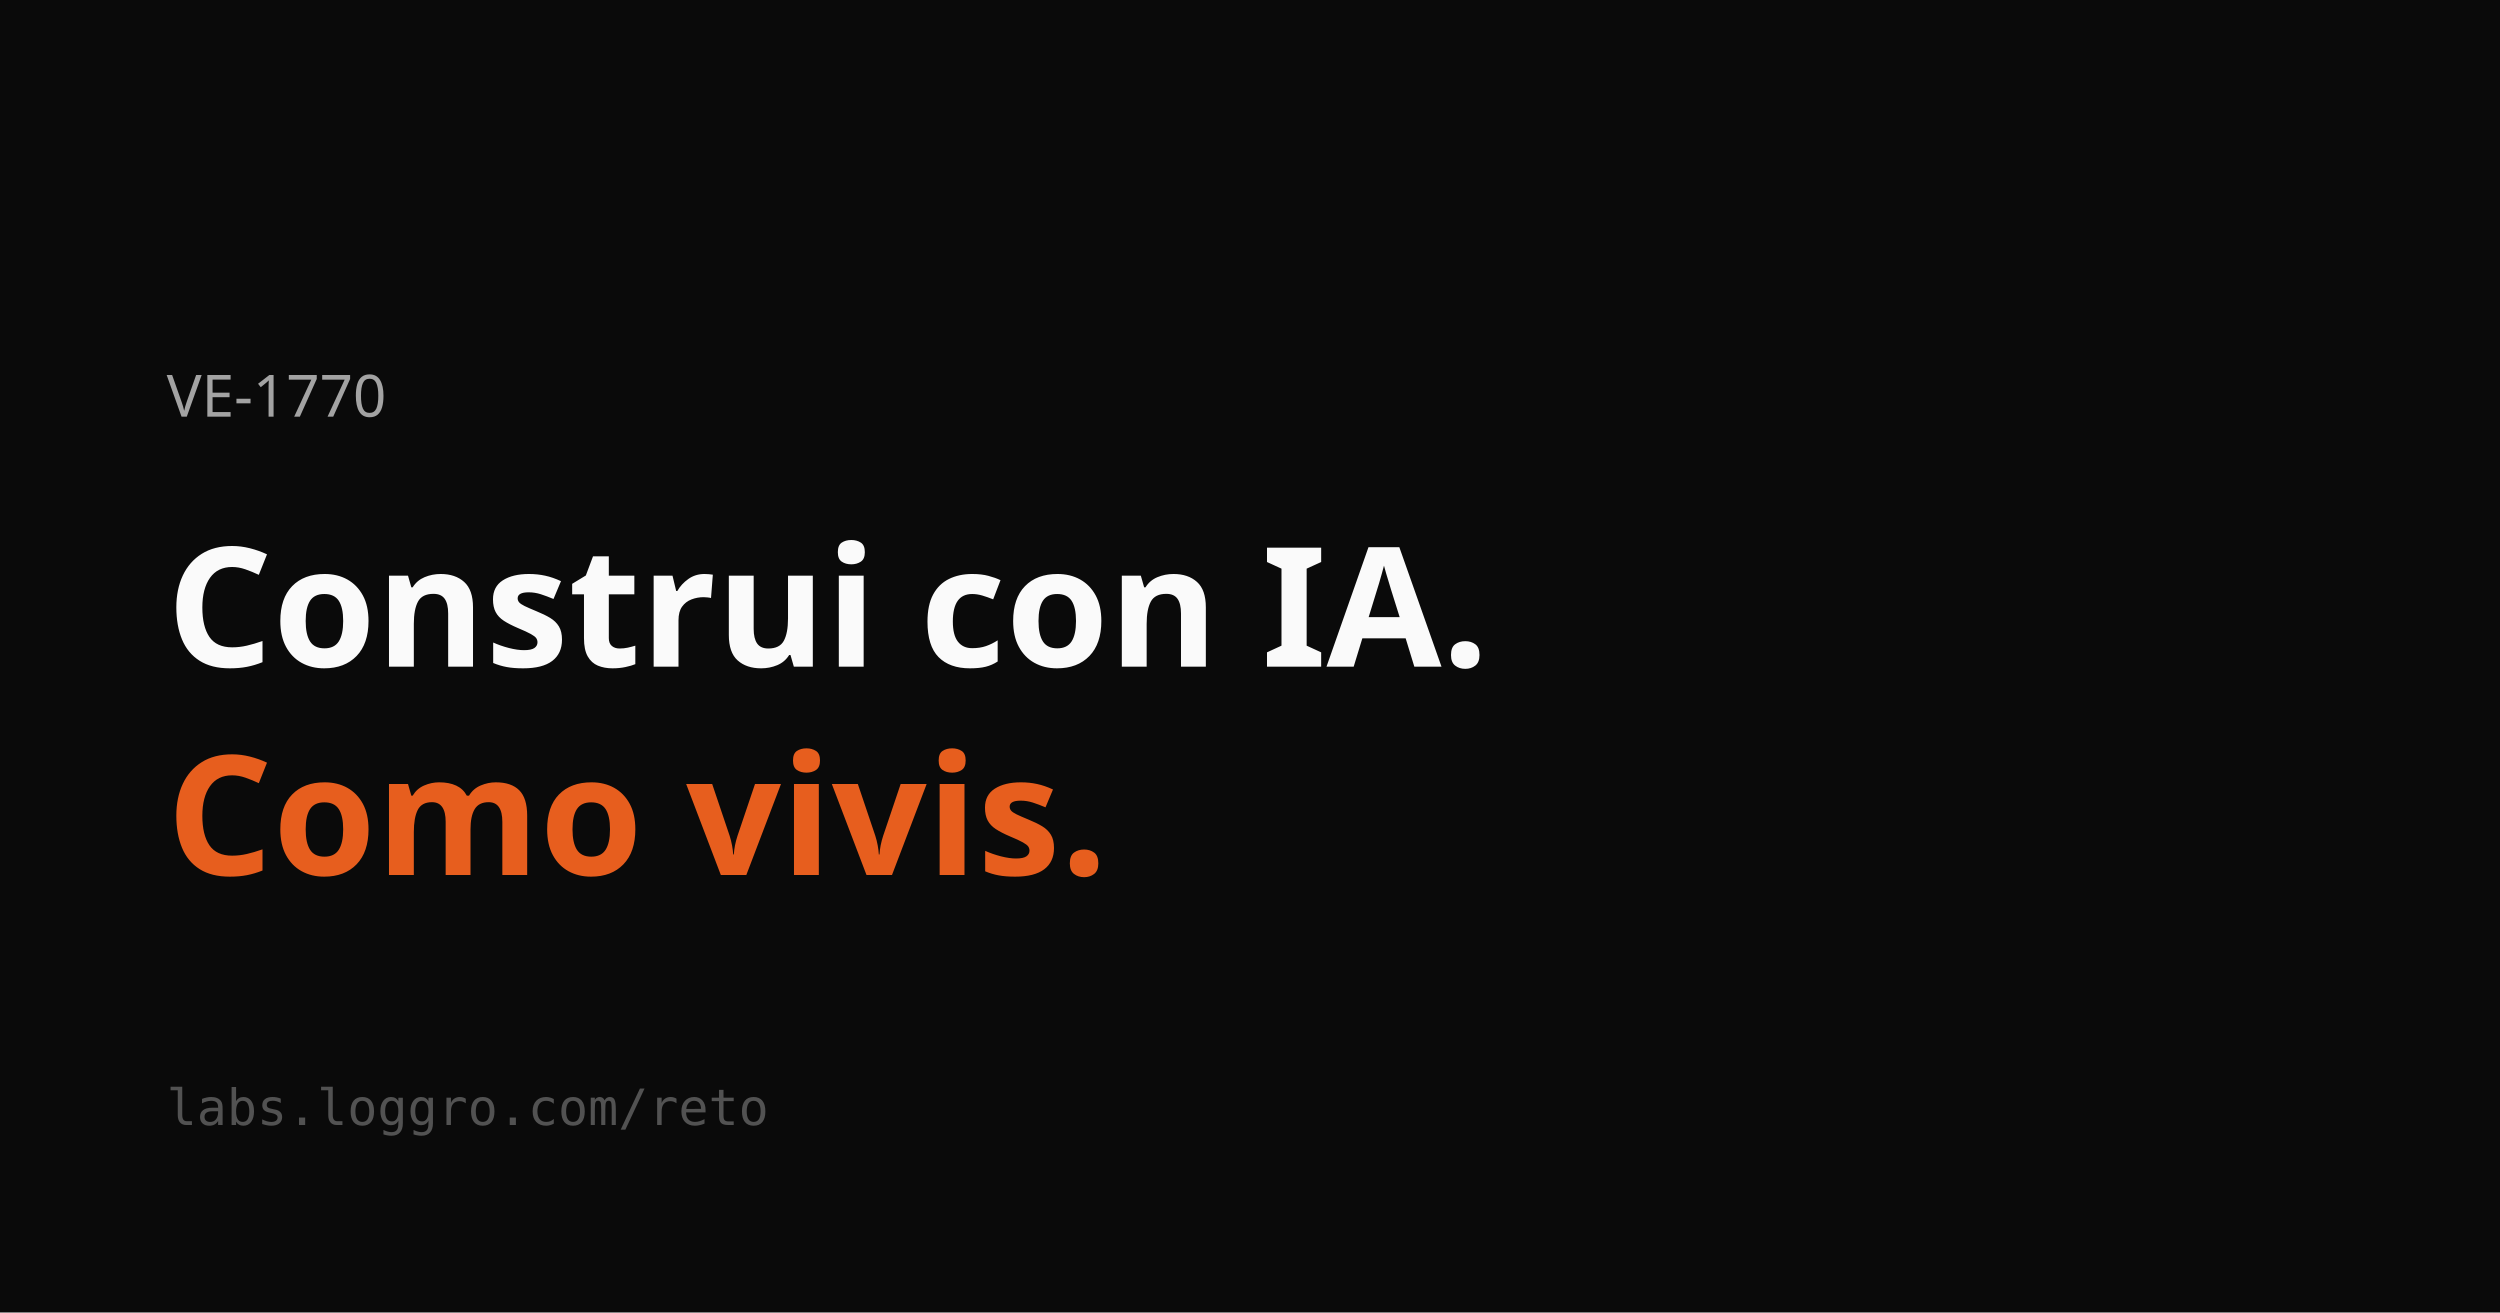
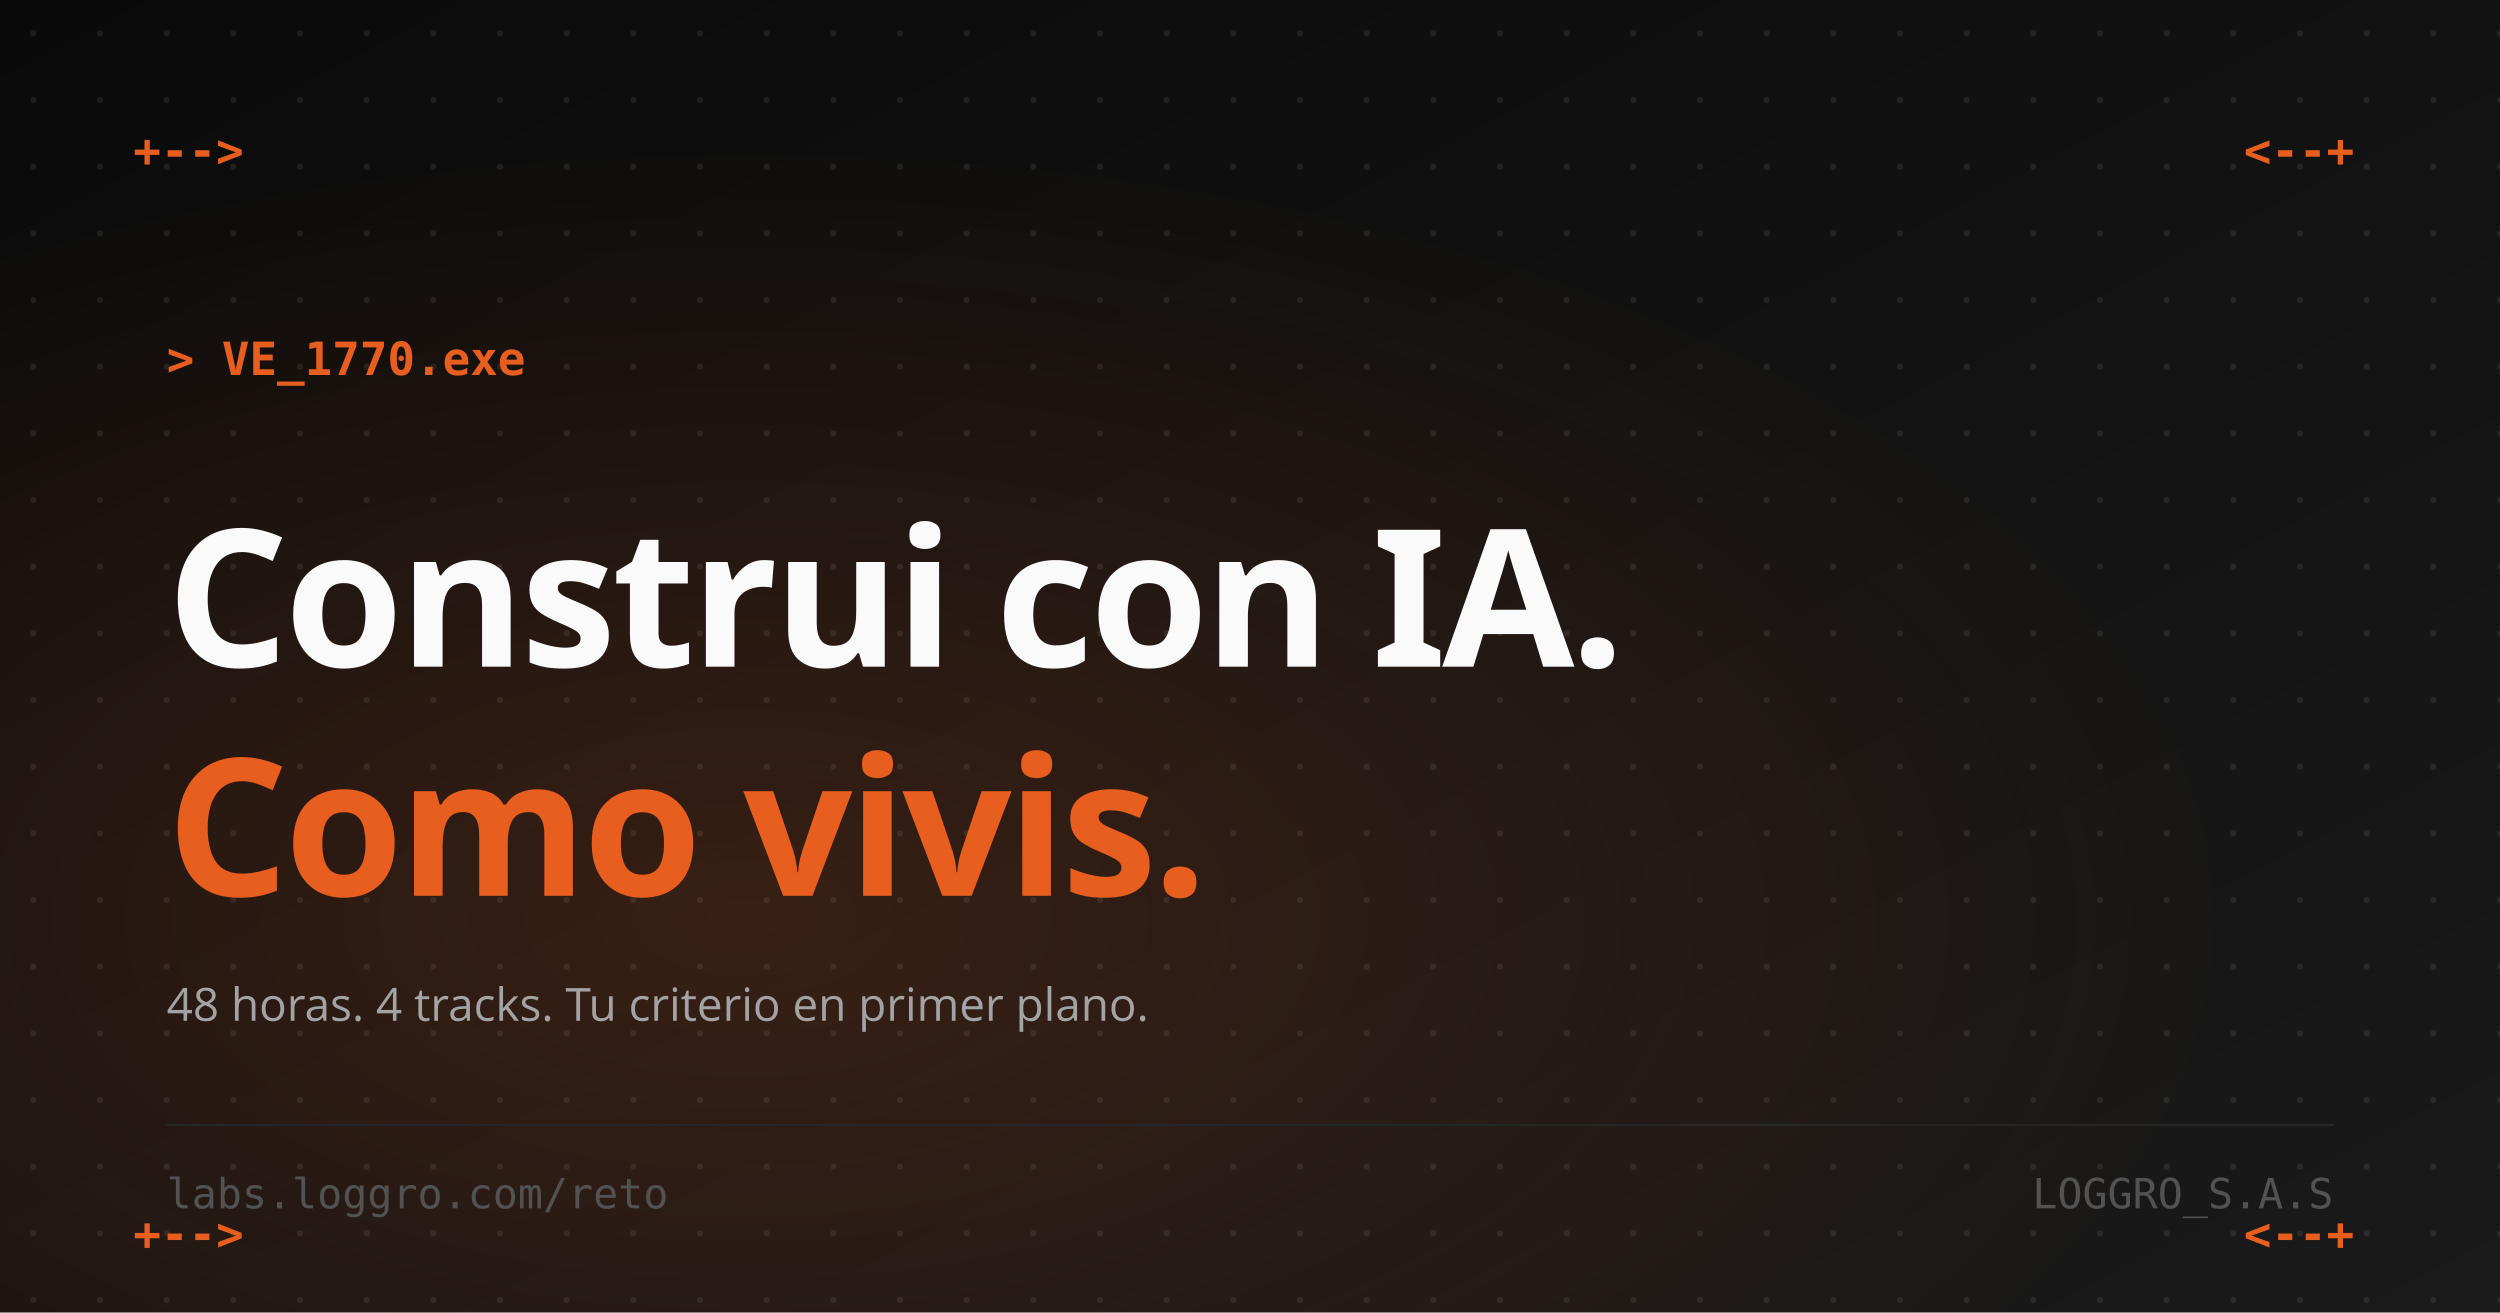
<svg xmlns="http://www.w3.org/2000/svg" viewBox="0 0 1200 630" fill="none">
-   <rect width="1200" height="630" fill="#0A0A0A" />
-   <text x="80" y="200" font-family="Montserrat,sans-serif" font-size="28" fill="#A3A3A3" font-weight="500">VE-1770</text>
-   <text x="80" y="320" font-family="Montserrat,sans-serif" font-size="80" fill="#FAFAFA" font-weight="800">Construi con IA.</text>
-   <text x="80" y="420" font-family="Montserrat,sans-serif" font-size="80" fill="#E75E1E" font-weight="800">Como vivis.</text>
-   <text x="80" y="540" font-family="JetBrains Mono,monospace" font-size="24" fill="#525252">labs.loggro.com/reto</text>
+   <defs>
+     <linearGradient id="bg" x1="0" y1="0" x2="1" y2="1">
+       <stop offset="0%" stop-color="#0A0A0A" />
+       <stop offset="100%" stop-color="#1A1A1A" />
+     </linearGradient>
+     <radialGradient id="glow" cx="0.3" cy="0.7" r="0.6">
+       <stop offset="0%" stop-color="#E75E1E" stop-opacity="0.18" />
+       <stop offset="100%" stop-color="#E75E1E" stop-opacity="0" />
+     </radialGradient>
+     <pattern id="dots" x="0" y="0" width="32" height="32" patternUnits="userSpaceOnUse">
+       <circle cx="16" cy="16" r="1.5" fill="#FAFAFA" opacity="0.08" />
+     </pattern>
+   </defs>
+   <rect width="1200" height="630" fill="url(#bg)" />
+   <rect width="1200" height="630" fill="url(#dots)" />
+   <rect width="1200" height="630" fill="url(#glow)" />
+   <g fill="#E75E1E" font-family="JetBrains Mono, monospace" font-size="22" font-weight="600">
+     <text x="64" y="80">+--&gt;</text>
+     <text x="1130" y="80" text-anchor="end">&lt;--+</text>
+     <text x="64" y="600">+--&gt;</text>
+     <text x="1130" y="600" text-anchor="end">&lt;--+</text>
+   </g>
+   <text x="80" y="180" font-family="JetBrains Mono, monospace" font-size="22" fill="#E75E1E" font-weight="600">&gt; VE_1770.exe</text>
+   <text x="80" y="320" font-family="Montserrat, sans-serif" font-size="92" fill="#FAFAFA" font-weight="900" letter-spacing="-2">Construi con IA.</text>
+   <text x="80" y="430" font-family="Montserrat, sans-serif" font-size="92" fill="#E75E1E" font-weight="900" letter-spacing="-2">Como vivis.</text>
+   <text x="80" y="490" font-family="Open Sans, sans-serif" font-size="22" fill="#A3A3A3">48 horas. 4 tracks. Tu criterio en primer plano.</text>
+   <line x1="80" y1="540" x2="1120" y2="540" stroke="#262626" stroke-width="1" />
+   <text x="80" y="580" font-family="JetBrains Mono, monospace" font-size="20" fill="#525252">labs.loggro.com/reto</text>
+   <text x="1120" y="580" text-anchor="end" font-family="JetBrains Mono, monospace" font-size="20" fill="#525252">LOGGRO_S.A.S</text>
</svg>
